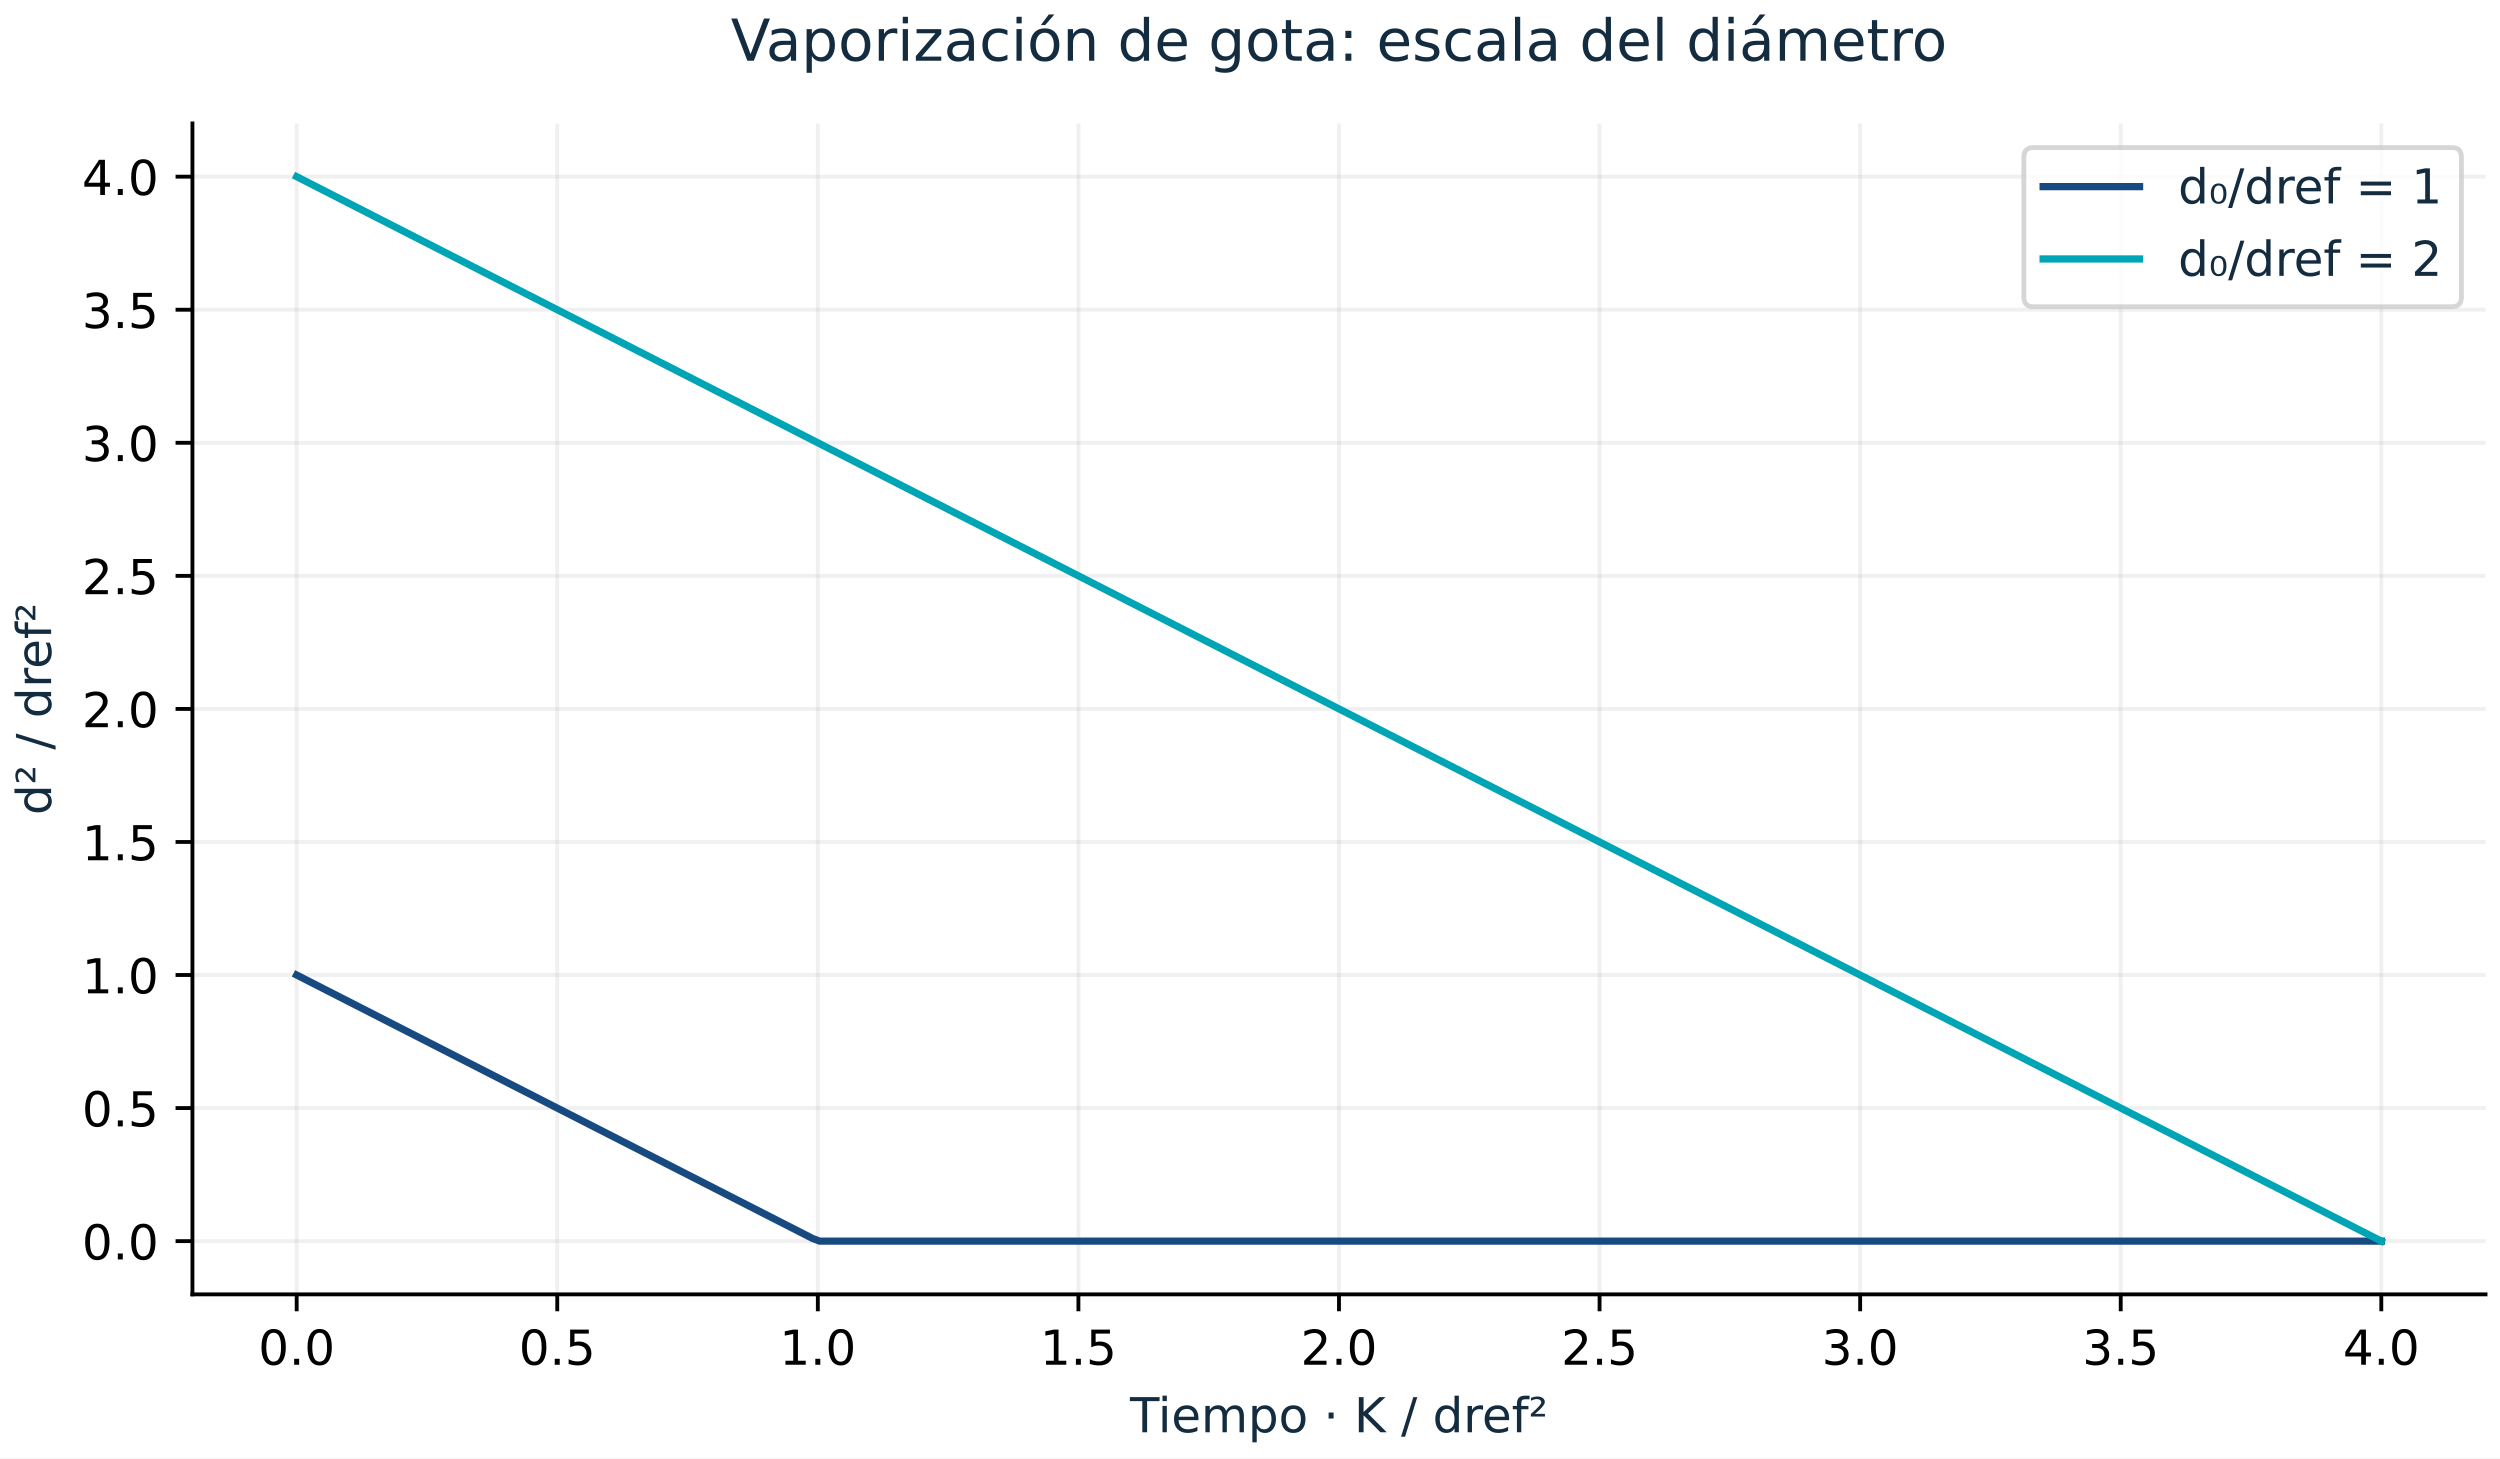
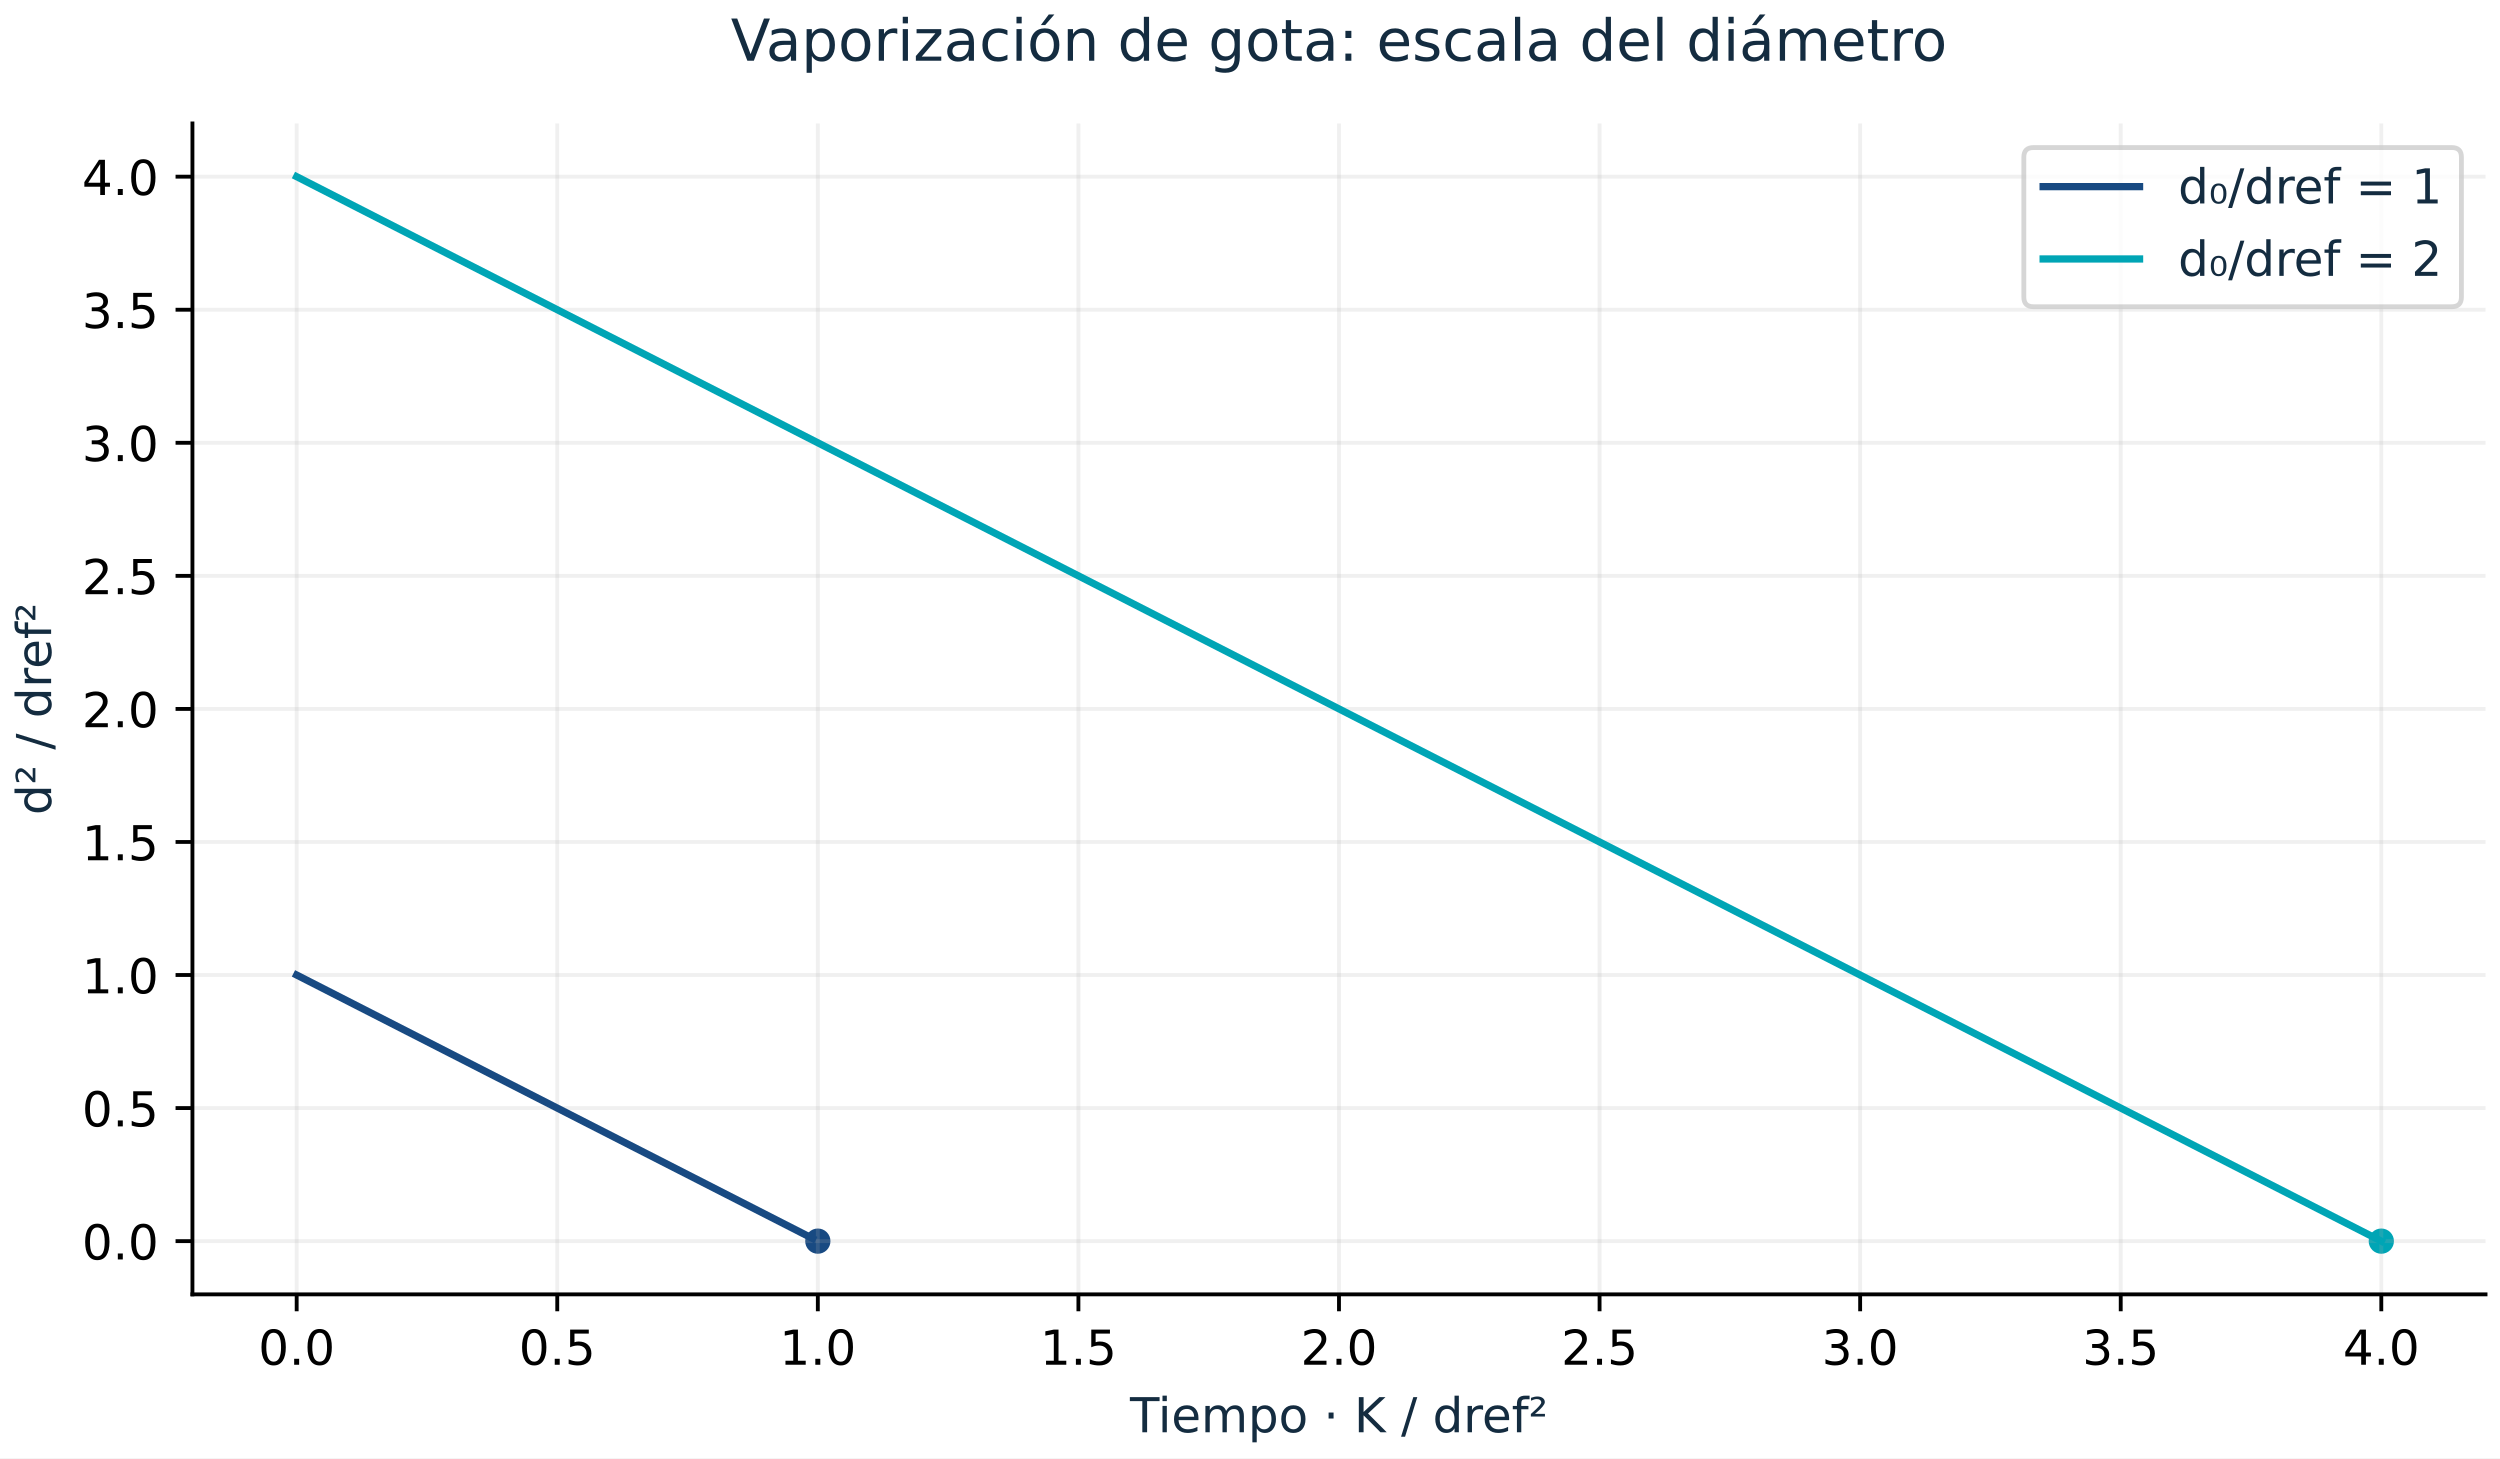
<svg xmlns="http://www.w3.org/2000/svg" xmlns:xlink="http://www.w3.org/1999/xlink" width="518.4pt" height="302.4pt" viewBox="0 0 518.4 302.4" version="1.1">
  <defs>
    <style type="text/css">*{stroke-linejoin: round; stroke-linecap: butt}</style>
  </defs>
  <g id="figure_1">
    <g id="patch_1">
      <path d="M 0 302.4  L 518.4 302.4  L 518.4 0  L 0 0  z " style="fill: #ffffff" />
    </g>
    <g id="axes_1">
      <g id="patch_2">
        <path d="M 39.904 268.399  L 515.4 268.399  L 515.4 25.598  L 39.904 25.598  z " style="fill: #ffffff" />
      </g>
+       <g id="PathCollection_1">
+         <defs>
+           <path id="mfc04817ab7" d="M 0 2.121  C 0.563 2.121 1.102 1.898 1.5 1.5  C 1.898 1.102 2.121 0.563 2.121 0  C 2.121 -0.563 1.898 -1.102 1.5 -1.5  C 1.102 -1.898 0.563 -2.121 0 -2.121  C -0.563 -2.121 -1.102 -1.898 -1.5 -1.5  C -1.898 -1.102 -2.121 -0.563 -2.121 0  C -2.121 0.563 -1.898 1.102 -1.5 1.5  C -1.102 1.898 -0.563 2.121 0 2.121  z " style="stroke: #184a82" />
+         </defs>
+         <g clip-path="url(#p8820dd0fec)">
+           <use xlink:href="#mfc04817ab7" x="169.585" y="257.363" style="fill: #184a82; stroke: #184a82" />
+         </g>
+       </g>
+       <g id="PathCollection_2">
+         <defs>
+           <path id="m68eea5566c" d="M 0 2.121  C 0.563 2.121 1.102 1.898 1.5 1.5  C 1.898 1.102 2.121 0.563 2.121 0  C 2.121 -0.563 1.898 -1.102 1.5 -1.5  C 1.102 -1.898 0.563 -2.121 0 -2.121  C -0.563 -2.121 -1.102 -1.898 -1.5 -1.5  C -1.898 -1.102 -2.121 -0.563 -2.121 0  C -2.121 0.563 -1.898 1.102 -1.5 1.5  C -1.102 1.898 -0.563 2.121 0 2.121  z " style="stroke: #00a5b5" />
+         </defs>
+         <g clip-path="url(#p8820dd0fec)">
+           <use xlink:href="#m68eea5566c" x="493.786" y="257.363" style="fill: #00a5b5; stroke: #00a5b5" />
+         </g>
+       </g>
      <g id="matplotlib.axis_1">
        <g id="xtick_1">
          <g id="line2d_1">
-             <path d="M 61.518 268.399  L 61.518 25.598  " clip-path="url(#p4aa117e652)" style="fill: none; stroke: #b0b0b0; stroke-opacity: 0.18; stroke-width: 0.8; stroke-linecap: square" />
+             <path d="M 61.518 268.399  L 61.518 25.598  " clip-path="url(#p8820dd0fec)" style="fill: none; stroke: #b0b0b0; stroke-opacity: 0.18; stroke-width: 0.8; stroke-linecap: square" />
          </g>
          <g id="line2d_2">
            <defs>
-               <path id="m06947de853" d="M 0 0  L 0 3.5  " style="stroke: #000000; stroke-width: 0.8" />
+               <path id="mcc4ef3392f" d="M 0 0  L 0 3.5  " style="stroke: #000000; stroke-width: 0.8" />
            </defs>
            <g>
-               <use xlink:href="#m06947de853" x="61.518" y="268.399" style="stroke: #000000; stroke-width: 0.8" />
+               <use xlink:href="#mcc4ef3392f" x="61.518" y="268.399" style="stroke: #000000; stroke-width: 0.8" />
            </g>
          </g>
          <g id="text_1">
            <g transform="translate(53.56602 282.9966) scale(0.1 -0.1)">
              <defs>
                <path id="DejaVuSans-13" d="M 2034 4250  Q 1547 4250 1301 3770  Q 1056 3291 1056 2328  Q 1056 1369 1301 889  Q 1547 409 2034 409  Q 2525 409 2770 889  Q 3016 1369 3016 2328  Q 3016 3291 2770 3770  Q 2525 4250 2034 4250  z M 2034 4750  Q 2819 4750 3233 4129  Q 3647 3509 3647 2328  Q 3647 1150 3233 529  Q 2819 -91 2034 -91  Q 1250 -91 836 529  Q 422 1150 422 2328  Q 422 3509 836 4129  Q 1250 4750 2034 4750  z " transform="scale(0.015625)" />
                <path id="DejaVuSans-11" d="M 684 794  L 1344 794  L 1344 0  L 684 0  L 684 794  z " transform="scale(0.015625)" />
              </defs>
              <use xlink:href="#DejaVuSans-13" />
              <use xlink:href="#DejaVuSans-11" transform="translate(63.625 0)" />
              <use xlink:href="#DejaVuSans-13" transform="translate(95.40625 0)" />
            </g>
          </g>
        </g>
        <g id="xtick_2">
          <g id="line2d_3">
-             <path d="M 115.551 268.399  L 115.551 25.598  " clip-path="url(#p4aa117e652)" style="fill: none; stroke: #b0b0b0; stroke-opacity: 0.18; stroke-width: 0.8; stroke-linecap: square" />
+             <path d="M 115.551 268.399  L 115.551 25.598  " clip-path="url(#p8820dd0fec)" style="fill: none; stroke: #b0b0b0; stroke-opacity: 0.18; stroke-width: 0.8; stroke-linecap: square" />
          </g>
          <g id="line2d_4">
            <g>
-               <use xlink:href="#m06947de853" x="115.551" y="268.399" style="stroke: #000000; stroke-width: 0.8" />
+               <use xlink:href="#mcc4ef3392f" x="115.551" y="268.399" style="stroke: #000000; stroke-width: 0.8" />
            </g>
          </g>
          <g id="text_2">
            <g transform="translate(107.5996 282.9966) scale(0.1 -0.1)">
              <defs>
                <path id="DejaVuSans-18" d="M 691 4666  L 3169 4666  L 3169 4134  L 1269 4134  L 1269 2991  Q 1406 3038 1543 3061  Q 1681 3084 1819 3084  Q 2600 3084 3056 2656  Q 3513 2228 3513 1497  Q 3513 744 3044 326  Q 2575 -91 1722 -91  Q 1428 -91 1123 -41  Q 819 9 494 109  L 494 744  Q 775 591 1075 516  Q 1375 441 1709 441  Q 2250 441 2565 725  Q 2881 1009 2881 1497  Q 2881 1984 2565 2268  Q 2250 2553 1709 2553  Q 1456 2553 1204 2497  Q 953 2441 691 2322  L 691 4666  z " transform="scale(0.015625)" />
              </defs>
              <use xlink:href="#DejaVuSans-13" />
              <use xlink:href="#DejaVuSans-11" transform="translate(63.625 0)" />
              <use xlink:href="#DejaVuSans-18" transform="translate(95.40625 0)" />
            </g>
          </g>
        </g>
        <g id="xtick_3">
          <g id="line2d_5">
-             <path d="M 169.585 268.399  L 169.585 25.598  " clip-path="url(#p4aa117e652)" style="fill: none; stroke: #b0b0b0; stroke-opacity: 0.18; stroke-width: 0.8; stroke-linecap: square" />
+             <path d="M 169.585 268.399  L 169.585 25.598  " clip-path="url(#p8820dd0fec)" style="fill: none; stroke: #b0b0b0; stroke-opacity: 0.18; stroke-width: 0.8; stroke-linecap: square" />
          </g>
          <g id="line2d_6">
            <g>
-               <use xlink:href="#m06947de853" x="169.585" y="268.399" style="stroke: #000000; stroke-width: 0.8" />
+               <use xlink:href="#mcc4ef3392f" x="169.585" y="268.399" style="stroke: #000000; stroke-width: 0.8" />
            </g>
          </g>
          <g id="text_3">
            <g transform="translate(161.6332 282.9966) scale(0.1 -0.1)">
              <defs>
                <path id="DejaVuSans-14" d="M 794 531  L 1825 531  L 1825 4091  L 703 3866  L 703 4441  L 1819 4666  L 2450 4666  L 2450 531  L 3481 531  L 3481 0  L 794 0  L 794 531  z " transform="scale(0.015625)" />
              </defs>
              <use xlink:href="#DejaVuSans-14" />
              <use xlink:href="#DejaVuSans-11" transform="translate(63.625 0)" />
              <use xlink:href="#DejaVuSans-13" transform="translate(95.40625 0)" />
            </g>
          </g>
        </g>
        <g id="xtick_4">
          <g id="line2d_7">
-             <path d="M 223.618 268.399  L 223.618 25.598  " clip-path="url(#p4aa117e652)" style="fill: none; stroke: #b0b0b0; stroke-opacity: 0.18; stroke-width: 0.8; stroke-linecap: square" />
+             <path d="M 223.618 268.399  L 223.618 25.598  " clip-path="url(#p8820dd0fec)" style="fill: none; stroke: #b0b0b0; stroke-opacity: 0.18; stroke-width: 0.8; stroke-linecap: square" />
          </g>
          <g id="line2d_8">
            <g>
-               <use xlink:href="#m06947de853" x="223.618" y="268.399" style="stroke: #000000; stroke-width: 0.8" />
+               <use xlink:href="#mcc4ef3392f" x="223.618" y="268.399" style="stroke: #000000; stroke-width: 0.8" />
            </g>
          </g>
          <g id="text_4">
            <g transform="translate(215.6668 282.9966) scale(0.1 -0.1)">
              <use xlink:href="#DejaVuSans-14" />
              <use xlink:href="#DejaVuSans-11" transform="translate(63.625 0)" />
              <use xlink:href="#DejaVuSans-18" transform="translate(95.40625 0)" />
            </g>
          </g>
        </g>
        <g id="xtick_5">
          <g id="line2d_9">
-             <path d="M 277.652 268.399  L 277.652 25.598  " clip-path="url(#p4aa117e652)" style="fill: none; stroke: #b0b0b0; stroke-opacity: 0.18; stroke-width: 0.8; stroke-linecap: square" />
+             <path d="M 277.652 268.399  L 277.652 25.598  " clip-path="url(#p8820dd0fec)" style="fill: none; stroke: #b0b0b0; stroke-opacity: 0.18; stroke-width: 0.8; stroke-linecap: square" />
          </g>
          <g id="line2d_10">
            <g>
-               <use xlink:href="#m06947de853" x="277.652" y="268.399" style="stroke: #000000; stroke-width: 0.8" />
+               <use xlink:href="#mcc4ef3392f" x="277.652" y="268.399" style="stroke: #000000; stroke-width: 0.8" />
            </g>
          </g>
          <g id="text_5">
            <g transform="translate(269.7004 282.9966) scale(0.1 -0.1)">
              <defs>
                <path id="DejaVuSans-15" d="M 1228 531  L 3431 531  L 3431 0  L 469 0  L 469 531  Q 828 903 1448 1529  Q 2069 2156 2228 2338  Q 2531 2678 2651 2914  Q 2772 3150 2772 3378  Q 2772 3750 2511 3984  Q 2250 4219 1831 4219  Q 1534 4219 1204 4116  Q 875 4013 500 3803  L 500 4441  Q 881 4594 1212 4672  Q 1544 4750 1819 4750  Q 2544 4750 2975 4387  Q 3406 4025 3406 3419  Q 3406 3131 3298 2873  Q 3191 2616 2906 2266  Q 2828 2175 2409 1742  Q 1991 1309 1228 531  z " transform="scale(0.015625)" />
              </defs>
              <use xlink:href="#DejaVuSans-15" />
              <use xlink:href="#DejaVuSans-11" transform="translate(63.625 0)" />
              <use xlink:href="#DejaVuSans-13" transform="translate(95.40625 0)" />
            </g>
          </g>
        </g>
        <g id="xtick_6">
          <g id="line2d_11">
-             <path d="M 331.686 268.399  L 331.686 25.598  " clip-path="url(#p4aa117e652)" style="fill: none; stroke: #b0b0b0; stroke-opacity: 0.18; stroke-width: 0.8; stroke-linecap: square" />
+             <path d="M 331.686 268.399  L 331.686 25.598  " clip-path="url(#p8820dd0fec)" style="fill: none; stroke: #b0b0b0; stroke-opacity: 0.18; stroke-width: 0.8; stroke-linecap: square" />
          </g>
          <g id="line2d_12">
            <g>
-               <use xlink:href="#m06947de853" x="331.686" y="268.399" style="stroke: #000000; stroke-width: 0.8" />
+               <use xlink:href="#mcc4ef3392f" x="331.686" y="268.399" style="stroke: #000000; stroke-width: 0.8" />
            </g>
          </g>
          <g id="text_6">
            <g transform="translate(323.734 282.9966) scale(0.1 -0.1)">
              <use xlink:href="#DejaVuSans-15" />
              <use xlink:href="#DejaVuSans-11" transform="translate(63.625 0)" />
              <use xlink:href="#DejaVuSans-18" transform="translate(95.40625 0)" />
            </g>
          </g>
        </g>
        <g id="xtick_7">
          <g id="line2d_13">
-             <path d="M 385.719 268.399  L 385.719 25.598  " clip-path="url(#p4aa117e652)" style="fill: none; stroke: #b0b0b0; stroke-opacity: 0.18; stroke-width: 0.8; stroke-linecap: square" />
+             <path d="M 385.719 268.399  L 385.719 25.598  " clip-path="url(#p8820dd0fec)" style="fill: none; stroke: #b0b0b0; stroke-opacity: 0.18; stroke-width: 0.8; stroke-linecap: square" />
          </g>
          <g id="line2d_14">
            <g>
-               <use xlink:href="#m06947de853" x="385.719" y="268.399" style="stroke: #000000; stroke-width: 0.8" />
+               <use xlink:href="#mcc4ef3392f" x="385.719" y="268.399" style="stroke: #000000; stroke-width: 0.8" />
            </g>
          </g>
          <g id="text_7">
            <g transform="translate(377.7676 282.9966) scale(0.1 -0.1)">
              <defs>
                <path id="DejaVuSans-16" d="M 2597 2516  Q 3050 2419 3304 2112  Q 3559 1806 3559 1356  Q 3559 666 3084 287  Q 2609 -91 1734 -91  Q 1441 -91 1130 -33  Q 819 25 488 141  L 488 750  Q 750 597 1062 519  Q 1375 441 1716 441  Q 2309 441 2620 675  Q 2931 909 2931 1356  Q 2931 1769 2642 2001  Q 2353 2234 1838 2234  L 1294 2234  L 1294 2753  L 1863 2753  Q 2328 2753 2575 2939  Q 2822 3125 2822 3475  Q 2822 3834 2567 4026  Q 2313 4219 1838 4219  Q 1578 4219 1281 4162  Q 984 4106 628 3988  L 628 4550  Q 988 4650 1302 4700  Q 1616 4750 1894 4750  Q 2613 4750 3031 4423  Q 3450 4097 3450 3541  Q 3450 3153 3228 2886  Q 3006 2619 2597 2516  z " transform="scale(0.015625)" />
              </defs>
              <use xlink:href="#DejaVuSans-16" />
              <use xlink:href="#DejaVuSans-11" transform="translate(63.625 0)" />
              <use xlink:href="#DejaVuSans-13" transform="translate(95.40625 0)" />
            </g>
          </g>
        </g>
        <g id="xtick_8">
          <g id="line2d_15">
-             <path d="M 439.753 268.399  L 439.753 25.598  " clip-path="url(#p4aa117e652)" style="fill: none; stroke: #b0b0b0; stroke-opacity: 0.18; stroke-width: 0.8; stroke-linecap: square" />
+             <path d="M 439.753 268.399  L 439.753 25.598  " clip-path="url(#p8820dd0fec)" style="fill: none; stroke: #b0b0b0; stroke-opacity: 0.18; stroke-width: 0.8; stroke-linecap: square" />
          </g>
          <g id="line2d_16">
            <g>
-               <use xlink:href="#m06947de853" x="439.753" y="268.399" style="stroke: #000000; stroke-width: 0.8" />
+               <use xlink:href="#mcc4ef3392f" x="439.753" y="268.399" style="stroke: #000000; stroke-width: 0.8" />
            </g>
          </g>
          <g id="text_8">
            <g transform="translate(431.8012 282.9966) scale(0.1 -0.1)">
              <use xlink:href="#DejaVuSans-16" />
              <use xlink:href="#DejaVuSans-11" transform="translate(63.625 0)" />
              <use xlink:href="#DejaVuSans-18" transform="translate(95.40625 0)" />
            </g>
          </g>
        </g>
        <g id="xtick_9">
          <g id="line2d_17">
-             <path d="M 493.786 268.399  L 493.786 25.598  " clip-path="url(#p4aa117e652)" style="fill: none; stroke: #b0b0b0; stroke-opacity: 0.18; stroke-width: 0.8; stroke-linecap: square" />
+             <path d="M 493.786 268.399  L 493.786 25.598  " clip-path="url(#p8820dd0fec)" style="fill: none; stroke: #b0b0b0; stroke-opacity: 0.18; stroke-width: 0.8; stroke-linecap: square" />
          </g>
          <g id="line2d_18">
            <g>
-               <use xlink:href="#m06947de853" x="493.786" y="268.399" style="stroke: #000000; stroke-width: 0.8" />
+               <use xlink:href="#mcc4ef3392f" x="493.786" y="268.399" style="stroke: #000000; stroke-width: 0.8" />
            </g>
          </g>
          <g id="text_9">
            <g transform="translate(485.8348 282.9966) scale(0.1 -0.1)">
              <defs>
                <path id="DejaVuSans-17" d="M 2419 4116  L 825 1625  L 2419 1625  L 2419 4116  z M 2253 4666  L 3047 4666  L 3047 1625  L 3713 1625  L 3713 1100  L 3047 1100  L 3047 0  L 2419 0  L 2419 1100  L 313 1100  L 313 1709  L 2253 4666  z " transform="scale(0.015625)" />
              </defs>
              <use xlink:href="#DejaVuSans-17" />
              <use xlink:href="#DejaVuSans-11" transform="translate(63.625 0)" />
              <use xlink:href="#DejaVuSans-13" transform="translate(95.40625 0)" />
            </g>
          </g>
        </g>
        <g id="text_10">
          <g style="fill: #142c40" transform="translate(234.3129 296.9974) scale(0.1 -0.1)">
            <defs>
              <path id="DejaVuSans-37" d="M -19 4666  L 3928 4666  L 3928 4134  L 2272 4134  L 2272 0  L 1638 0  L 1638 4134  L -19 4134  L -19 4666  z " transform="scale(0.015625)" />
              <path id="DejaVuSans-4c" d="M 603 3500  L 1178 3500  L 1178 0  L 603 0  L 603 3500  z M 603 4863  L 1178 4863  L 1178 4134  L 603 4134  L 603 4863  z " transform="scale(0.015625)" />
              <path id="DejaVuSans-48" d="M 3597 1894  L 3597 1613  L 953 1613  Q 991 1019 1311 708  Q 1631 397 2203 397  Q 2534 397 2845 478  Q 3156 559 3463 722  L 3463 178  Q 3153 47 2828 -22  Q 2503 -91 2169 -91  Q 1331 -91 842 396  Q 353 884 353 1716  Q 353 2575 817 3079  Q 1281 3584 2069 3584  Q 2775 3584 3186 3129  Q 3597 2675 3597 1894  z M 3022 2063  Q 3016 2534 2758 2815  Q 2500 3097 2075 3097  Q 1594 3097 1305 2825  Q 1016 2553 972 2059  L 3022 2063  z " transform="scale(0.015625)" />
              <path id="DejaVuSans-50" d="M 3328 2828  Q 3544 3216 3844 3400  Q 4144 3584 4550 3584  Q 5097 3584 5394 3201  Q 5691 2819 5691 2113  L 5691 0  L 5113 0  L 5113 2094  Q 5113 2597 4934 2840  Q 4756 3084 4391 3084  Q 3944 3084 3684 2787  Q 3425 2491 3425 1978  L 3425 0  L 2847 0  L 2847 2094  Q 2847 2600 2669 2842  Q 2491 3084 2119 3084  Q 1678 3084 1418 2786  Q 1159 2488 1159 1978  L 1159 0  L 581 0  L 581 3500  L 1159 3500  L 1159 2956  Q 1356 3278 1631 3431  Q 1906 3584 2284 3584  Q 2666 3584 2933 3390  Q 3200 3197 3328 2828  z " transform="scale(0.015625)" />
              <path id="DejaVuSans-53" d="M 1159 525  L 1159 -1331  L 581 -1331  L 581 3500  L 1159 3500  L 1159 2969  Q 1341 3281 1617 3432  Q 1894 3584 2278 3584  Q 2916 3584 3314 3078  Q 3713 2572 3713 1747  Q 3713 922 3314 415  Q 2916 -91 2278 -91  Q 1894 -91 1617 61  Q 1341 213 1159 525  z M 3116 1747  Q 3116 2381 2855 2742  Q 2594 3103 2138 3103  Q 1681 3103 1420 2742  Q 1159 2381 1159 1747  Q 1159 1113 1420 752  Q 1681 391 2138 391  Q 2594 391 2855 752  Q 3116 1113 3116 1747  z " transform="scale(0.015625)" />
              <path id="DejaVuSans-52" d="M 1959 3097  Q 1497 3097 1228 2736  Q 959 2375 959 1747  Q 959 1119 1226 758  Q 1494 397 1959 397  Q 2419 397 2687 759  Q 2956 1122 2956 1747  Q 2956 2369 2687 2733  Q 2419 3097 1959 3097  z M 1959 3584  Q 2709 3584 3137 3096  Q 3566 2609 3566 1747  Q 3566 888 3137 398  Q 2709 -91 1959 -91  Q 1206 -91 779 398  Q 353 888 353 1747  Q 353 2609 779 3096  Q 1206 3584 1959 3584  z " transform="scale(0.015625)" />
              <path id="DejaVuSans-3" transform="scale(0.015625)" />
              <path id="DejaVuSans-79" d="M 684 2619  L 1344 2619  L 1344 1825  L 684 1825  L 684 2619  z " transform="scale(0.015625)" />
              <path id="DejaVuSans-2e" d="M 628 4666  L 1259 4666  L 1259 2694  L 3353 4666  L 4166 4666  L 1850 2491  L 4331 0  L 3500 0  L 1259 2247  L 1259 0  L 628 0  L 628 4666  z " transform="scale(0.015625)" />
              <path id="DejaVuSans-12" d="M 1625 4666  L 2156 4666  L 531 -594  L 0 -594  L 1625 4666  z " transform="scale(0.015625)" />
              <path id="DejaVuSans-47" d="M 2906 2969  L 2906 4863  L 3481 4863  L 3481 0  L 2906 0  L 2906 525  Q 2725 213 2448 61  Q 2172 -91 1784 -91  Q 1150 -91 751 415  Q 353 922 353 1747  Q 353 2572 751 3078  Q 1150 3584 1784 3584  Q 2172 3584 2448 3432  Q 2725 3281 2906 2969  z M 947 1747  Q 947 1113 1208 752  Q 1469 391 1925 391  Q 2381 391 2643 752  Q 2906 1113 2906 1747  Q 2906 2381 2643 2742  Q 2381 3103 1925 3103  Q 1469 3103 1208 2742  Q 947 2381 947 1747  z " transform="scale(0.015625)" />
              <path id="DejaVuSans-55" d="M 2631 2963  Q 2534 3019 2420 3045  Q 2306 3072 2169 3072  Q 1681 3072 1420 2755  Q 1159 2438 1159 1844  L 1159 0  L 581 0  L 581 3500  L 1159 3500  L 1159 2956  Q 1341 3275 1631 3429  Q 1922 3584 2338 3584  Q 2397 3584 2469 3576  Q 2541 3569 2628 3553  L 2631 2963  z " transform="scale(0.015625)" />
              <path id="DejaVuSans-49" d="M 2375 4863  L 2375 4384  L 1825 4384  Q 1516 4384 1395 4259  Q 1275 4134 1275 3809  L 1275 3500  L 2222 3500  L 2222 3053  L 1275 3053  L 1275 0  L 697 0  L 697 3053  L 147 3053  L 147 3500  L 697 3500  L 697 3744  Q 697 4328 969 4595  Q 1241 4863 1831 4863  L 2375 4863  z " transform="scale(0.015625)" />
              <path id="DejaVuSans-74" d="M 838 2444  L 2163 2444  L 2163 2088  L 294 2088  L 294 2431  Q 400 2528 597 2703  Q 1672 3656 1672 3950  Q 1672 4156 1509 4282  Q 1347 4409 1081 4409  Q 919 4409 728 4354  Q 538 4300 313 4191  L 313 4575  Q 553 4663 761 4706  Q 969 4750 1147 4750  Q 1600 4750 1872 4544  Q 2144 4338 2144 4000  Q 2144 3566 1109 2678  Q 934 2528 838 2444  z " transform="scale(0.015625)" />
            </defs>
            <use xlink:href="#DejaVuSans-37" />
            <use xlink:href="#DejaVuSans-4c" transform="translate(58 0)" />
            <use xlink:href="#DejaVuSans-48" transform="translate(85.78125 0)" />
            <use xlink:href="#DejaVuSans-50" transform="translate(147.3125 0)" />
            <use xlink:href="#DejaVuSans-53" transform="translate(244.7188 0)" />
            <use xlink:href="#DejaVuSans-52" transform="translate(308.2031 0)" />
            <use xlink:href="#DejaVuSans-3" transform="translate(369.3906 0)" />
            <use xlink:href="#DejaVuSans-79" transform="translate(401.1719 0)" />
            <use xlink:href="#DejaVuSans-3" transform="translate(432.9531 0)" />
            <use xlink:href="#DejaVuSans-2e" transform="translate(464.7344 0)" />
            <use xlink:href="#DejaVuSans-3" transform="translate(530.3125 0)" />
            <use xlink:href="#DejaVuSans-12" transform="translate(562.0938 0)" />
            <use xlink:href="#DejaVuSans-3" transform="translate(595.7812 0)" />
            <use xlink:href="#DejaVuSans-47" transform="translate(627.5625 0)" />
            <use xlink:href="#DejaVuSans-55" transform="translate(691.0469 0)" />
            <use xlink:href="#DejaVuSans-48" transform="translate(729.9531 0)" />
            <use xlink:href="#DejaVuSans-49" transform="translate(791.4844 0)" />
            <use xlink:href="#DejaVuSans-74" transform="translate(826.6875 0)" />
          </g>
        </g>
      </g>
      <g id="matplotlib.axis_2">
        <g id="ytick_1">
          <g id="line2d_19">
-             <path d="M 39.904 257.363  L 515.4 257.363  " clip-path="url(#p4aa117e652)" style="fill: none; stroke: #b0b0b0; stroke-opacity: 0.18; stroke-width: 0.8; stroke-linecap: square" />
+             <path d="M 39.904 257.363  L 515.4 257.363  " clip-path="url(#p8820dd0fec)" style="fill: none; stroke: #b0b0b0; stroke-opacity: 0.18; stroke-width: 0.8; stroke-linecap: square" />
          </g>
          <g id="line2d_20">
            <defs>
-               <path id="mf2e825a960" d="M 0 0  L -3.5 0  " style="stroke: #000000; stroke-width: 0.8" />
+               <path id="mcd242ab3c3" d="M 0 0  L -3.5 0  " style="stroke: #000000; stroke-width: 0.8" />
            </defs>
            <g>
-               <use xlink:href="#mf2e825a960" x="39.904" y="257.363" style="stroke: #000000; stroke-width: 0.8" />
+               <use xlink:href="#mcd242ab3c3" x="39.904" y="257.363" style="stroke: #000000; stroke-width: 0.8" />
            </g>
          </g>
          <g id="text_11">
            <g transform="translate(17.00102 261.1614) scale(0.1 -0.1)">
              <use xlink:href="#DejaVuSans-13" />
              <use xlink:href="#DejaVuSans-11" transform="translate(63.625 0)" />
              <use xlink:href="#DejaVuSans-13" transform="translate(95.40625 0)" />
            </g>
          </g>
        </g>
        <g id="ytick_2">
          <g id="line2d_21">
-             <path d="M 39.904 229.772  L 515.4 229.772  " clip-path="url(#p4aa117e652)" style="fill: none; stroke: #b0b0b0; stroke-opacity: 0.18; stroke-width: 0.8; stroke-linecap: square" />
+             <path d="M 39.904 229.772  L 515.4 229.772  " clip-path="url(#p8820dd0fec)" style="fill: none; stroke: #b0b0b0; stroke-opacity: 0.18; stroke-width: 0.8; stroke-linecap: square" />
          </g>
          <g id="line2d_22">
            <g>
-               <use xlink:href="#mf2e825a960" x="39.904" y="229.772" style="stroke: #000000; stroke-width: 0.8" />
+               <use xlink:href="#mcd242ab3c3" x="39.904" y="229.772" style="stroke: #000000; stroke-width: 0.8" />
            </g>
          </g>
          <g id="text_12">
            <g transform="translate(17.00102 233.5704) scale(0.1 -0.1)">
              <use xlink:href="#DejaVuSans-13" />
              <use xlink:href="#DejaVuSans-11" transform="translate(63.625 0)" />
              <use xlink:href="#DejaVuSans-18" transform="translate(95.40625 0)" />
            </g>
          </g>
        </g>
        <g id="ytick_3">
          <g id="line2d_23">
-             <path d="M 39.904 202.181  L 515.4 202.181  " clip-path="url(#p4aa117e652)" style="fill: none; stroke: #b0b0b0; stroke-opacity: 0.18; stroke-width: 0.8; stroke-linecap: square" />
+             <path d="M 39.904 202.181  L 515.4 202.181  " clip-path="url(#p8820dd0fec)" style="fill: none; stroke: #b0b0b0; stroke-opacity: 0.18; stroke-width: 0.8; stroke-linecap: square" />
          </g>
          <g id="line2d_24">
            <g>
-               <use xlink:href="#mf2e825a960" x="39.904" y="202.181" style="stroke: #000000; stroke-width: 0.8" />
+               <use xlink:href="#mcd242ab3c3" x="39.904" y="202.181" style="stroke: #000000; stroke-width: 0.8" />
            </g>
          </g>
          <g id="text_13">
            <g transform="translate(17.00102 205.9795) scale(0.1 -0.1)">
              <use xlink:href="#DejaVuSans-14" />
              <use xlink:href="#DejaVuSans-11" transform="translate(63.625 0)" />
              <use xlink:href="#DejaVuSans-13" transform="translate(95.40625 0)" />
            </g>
          </g>
        </g>
        <g id="ytick_4">
          <g id="line2d_25">
-             <path d="M 39.904 174.59  L 515.4 174.59  " clip-path="url(#p4aa117e652)" style="fill: none; stroke: #b0b0b0; stroke-opacity: 0.18; stroke-width: 0.8; stroke-linecap: square" />
+             <path d="M 39.904 174.59  L 515.4 174.59  " clip-path="url(#p8820dd0fec)" style="fill: none; stroke: #b0b0b0; stroke-opacity: 0.18; stroke-width: 0.8; stroke-linecap: square" />
          </g>
          <g id="line2d_26">
            <g>
-               <use xlink:href="#mf2e825a960" x="39.904" y="174.59" style="stroke: #000000; stroke-width: 0.8" />
+               <use xlink:href="#mcd242ab3c3" x="39.904" y="174.59" style="stroke: #000000; stroke-width: 0.8" />
            </g>
          </g>
          <g id="text_14">
            <g transform="translate(17.00102 178.3885) scale(0.1 -0.1)">
              <use xlink:href="#DejaVuSans-14" />
              <use xlink:href="#DejaVuSans-11" transform="translate(63.625 0)" />
              <use xlink:href="#DejaVuSans-18" transform="translate(95.40625 0)" />
            </g>
          </g>
        </g>
        <g id="ytick_5">
          <g id="line2d_27">
-             <path d="M 39.904 146.999  L 515.4 146.999  " clip-path="url(#p4aa117e652)" style="fill: none; stroke: #b0b0b0; stroke-opacity: 0.18; stroke-width: 0.8; stroke-linecap: square" />
+             <path d="M 39.904 146.999  L 515.4 146.999  " clip-path="url(#p8820dd0fec)" style="fill: none; stroke: #b0b0b0; stroke-opacity: 0.18; stroke-width: 0.8; stroke-linecap: square" />
          </g>
          <g id="line2d_28">
            <g>
-               <use xlink:href="#mf2e825a960" x="39.904" y="146.999" style="stroke: #000000; stroke-width: 0.8" />
+               <use xlink:href="#mcd242ab3c3" x="39.904" y="146.999" style="stroke: #000000; stroke-width: 0.8" />
            </g>
          </g>
          <g id="text_15">
            <g transform="translate(17.00102 150.7975) scale(0.1 -0.1)">
              <use xlink:href="#DejaVuSans-15" />
              <use xlink:href="#DejaVuSans-11" transform="translate(63.625 0)" />
              <use xlink:href="#DejaVuSans-13" transform="translate(95.40625 0)" />
            </g>
          </g>
        </g>
        <g id="ytick_6">
          <g id="line2d_29">
-             <path d="M 39.904 119.408  L 515.4 119.408  " clip-path="url(#p4aa117e652)" style="fill: none; stroke: #b0b0b0; stroke-opacity: 0.18; stroke-width: 0.8; stroke-linecap: square" />
+             <path d="M 39.904 119.408  L 515.4 119.408  " clip-path="url(#p8820dd0fec)" style="fill: none; stroke: #b0b0b0; stroke-opacity: 0.18; stroke-width: 0.8; stroke-linecap: square" />
          </g>
          <g id="line2d_30">
            <g>
-               <use xlink:href="#mf2e825a960" x="39.904" y="119.408" style="stroke: #000000; stroke-width: 0.8" />
+               <use xlink:href="#mcd242ab3c3" x="39.904" y="119.408" style="stroke: #000000; stroke-width: 0.8" />
            </g>
          </g>
          <g id="text_16">
            <g transform="translate(17.00102 123.2065) scale(0.1 -0.1)">
              <use xlink:href="#DejaVuSans-15" />
              <use xlink:href="#DejaVuSans-11" transform="translate(63.625 0)" />
              <use xlink:href="#DejaVuSans-18" transform="translate(95.40625 0)" />
            </g>
          </g>
        </g>
        <g id="ytick_7">
          <g id="line2d_31">
-             <path d="M 39.904 91.817  L 515.4 91.817  " clip-path="url(#p4aa117e652)" style="fill: none; stroke: #b0b0b0; stroke-opacity: 0.18; stroke-width: 0.8; stroke-linecap: square" />
+             <path d="M 39.904 91.817  L 515.4 91.817  " clip-path="url(#p8820dd0fec)" style="fill: none; stroke: #b0b0b0; stroke-opacity: 0.18; stroke-width: 0.8; stroke-linecap: square" />
          </g>
          <g id="line2d_32">
            <g>
-               <use xlink:href="#mf2e825a960" x="39.904" y="91.817" style="stroke: #000000; stroke-width: 0.8" />
+               <use xlink:href="#mcd242ab3c3" x="39.904" y="91.817" style="stroke: #000000; stroke-width: 0.8" />
            </g>
          </g>
          <g id="text_17">
            <g transform="translate(17.00102 95.61554) scale(0.1 -0.1)">
              <use xlink:href="#DejaVuSans-16" />
              <use xlink:href="#DejaVuSans-11" transform="translate(63.625 0)" />
              <use xlink:href="#DejaVuSans-13" transform="translate(95.40625 0)" />
            </g>
          </g>
        </g>
        <g id="ytick_8">
          <g id="line2d_33">
-             <path d="M 39.904 64.226  L 515.4 64.226  " clip-path="url(#p4aa117e652)" style="fill: none; stroke: #b0b0b0; stroke-opacity: 0.18; stroke-width: 0.8; stroke-linecap: square" />
+             <path d="M 39.904 64.226  L 515.4 64.226  " clip-path="url(#p8820dd0fec)" style="fill: none; stroke: #b0b0b0; stroke-opacity: 0.18; stroke-width: 0.8; stroke-linecap: square" />
          </g>
          <g id="line2d_34">
            <g>
-               <use xlink:href="#mf2e825a960" x="39.904" y="64.226" style="stroke: #000000; stroke-width: 0.8" />
+               <use xlink:href="#mcd242ab3c3" x="39.904" y="64.226" style="stroke: #000000; stroke-width: 0.8" />
            </g>
          </g>
          <g id="text_18">
            <g transform="translate(17.00102 68.02456) scale(0.1 -0.1)">
              <use xlink:href="#DejaVuSans-16" />
              <use xlink:href="#DejaVuSans-11" transform="translate(63.625 0)" />
              <use xlink:href="#DejaVuSans-18" transform="translate(95.40625 0)" />
            </g>
          </g>
        </g>
        <g id="ytick_9">
          <g id="line2d_35">
-             <path d="M 39.904 36.635  L 515.4 36.635  " clip-path="url(#p4aa117e652)" style="fill: none; stroke: #b0b0b0; stroke-opacity: 0.18; stroke-width: 0.8; stroke-linecap: square" />
+             <path d="M 39.904 36.635  L 515.4 36.635  " clip-path="url(#p8820dd0fec)" style="fill: none; stroke: #b0b0b0; stroke-opacity: 0.18; stroke-width: 0.8; stroke-linecap: square" />
          </g>
          <g id="line2d_36">
            <g>
-               <use xlink:href="#mf2e825a960" x="39.904" y="36.635" style="stroke: #000000; stroke-width: 0.8" />
+               <use xlink:href="#mcd242ab3c3" x="39.904" y="36.635" style="stroke: #000000; stroke-width: 0.8" />
            </g>
          </g>
          <g id="text_19">
            <g transform="translate(17.00102 40.43359) scale(0.1 -0.1)">
              <use xlink:href="#DejaVuSans-17" />
              <use xlink:href="#DejaVuSans-11" transform="translate(63.625 0)" />
              <use xlink:href="#DejaVuSans-13" transform="translate(95.40625 0)" />
            </g>
          </g>
        </g>
        <g id="text_20">
          <g style="fill: #142c40" transform="translate(10.59868 169.001) rotate(-90) scale(0.1 -0.1)">
            <use xlink:href="#DejaVuSans-47" />
            <use xlink:href="#DejaVuSans-74" transform="translate(63.48438 0)" />
            <use xlink:href="#DejaVuSans-3" transform="translate(103.5781 0)" />
            <use xlink:href="#DejaVuSans-12" transform="translate(135.3594 0)" />
            <use xlink:href="#DejaVuSans-3" transform="translate(169.0469 0)" />
            <use xlink:href="#DejaVuSans-47" transform="translate(200.8281 0)" />
            <use xlink:href="#DejaVuSans-55" transform="translate(264.3125 0)" />
            <use xlink:href="#DejaVuSans-48" transform="translate(303.2188 0)" />
            <use xlink:href="#DejaVuSans-49" transform="translate(364.75 0)" />
            <use xlink:href="#DejaVuSans-74" transform="translate(399.9531 0)" />
          </g>
        </g>
      </g>
      <g id="line2d_37">
-         <path d="M 61.518 202.181  L 168.5 256.809  L 169.946 257.363  L 493.786 257.363  L 493.786 257.363  " clip-path="url(#p4aa117e652)" style="fill: none; stroke: #184a82; stroke-width: 1.5; stroke-linecap: square" />
+         <path d="M 61.518 202.181  L 168.5 256.809  L 168.5 256.809  " clip-path="url(#p8820dd0fec)" style="fill: none; stroke: #184a82; stroke-width: 1.5; stroke-linecap: square" />
      </g>
      <g id="line2d_38">
-         <path d="M 61.518 36.635  L 493.786 257.363  L 493.786 257.363  " clip-path="url(#p4aa117e652)" style="fill: none; stroke: #00a5b5; stroke-width: 1.5; stroke-linecap: square" />
+         <path d="M 61.518 36.635  L 493.786 257.363  L 493.786 257.363  " clip-path="url(#p8820dd0fec)" style="fill: none; stroke: #00a5b5; stroke-width: 1.5; stroke-linecap: square" />
      </g>
      <g id="patch_3">
        <path d="M 39.904 268.399  L 39.904 25.598  " style="fill: none; stroke: #000000; stroke-width: 0.8; stroke-linejoin: miter; stroke-linecap: square" />
      </g>
      <g id="patch_4">
        <path d="M 39.904 268.399  L 515.4 268.399  " style="fill: none; stroke: #000000; stroke-width: 0.8; stroke-linejoin: miter; stroke-linecap: square" />
      </g>
      <g id="text_21">
        <g style="fill: #142c40" transform="translate(151.5395 12.59836) scale(0.12 -0.12)">
          <defs>
            <path id="DejaVuSans-39" d="M 1831 0  L 50 4666  L 709 4666  L 2188 738  L 3669 4666  L 4325 4666  L 2547 0  L 1831 0  z " transform="scale(0.015625)" />
            <path id="DejaVuSans-44" d="M 2194 1759  Q 1497 1759 1228 1600  Q 959 1441 959 1056  Q 959 750 1161 570  Q 1363 391 1709 391  Q 2188 391 2477 730  Q 2766 1069 2766 1631  L 2766 1759  L 2194 1759  z M 3341 1997  L 3341 0  L 2766 0  L 2766 531  Q 2569 213 2275 61  Q 1981 -91 1556 -91  Q 1019 -91 701 211  Q 384 513 384 1019  Q 384 1609 779 1909  Q 1175 2209 1959 2209  L 2766 2209  L 2766 2266  Q 2766 2663 2505 2880  Q 2244 3097 1772 3097  Q 1472 3097 1187 3025  Q 903 2953 641 2809  L 641 3341  Q 956 3463 1253 3523  Q 1550 3584 1831 3584  Q 2591 3584 2966 3190  Q 3341 2797 3341 1997  z " transform="scale(0.015625)" />
            <path id="DejaVuSans-5d" d="M 353 3500  L 3084 3500  L 3084 2975  L 922 459  L 3084 459  L 3084 0  L 275 0  L 275 525  L 2438 3041  L 353 3041  L 353 3500  z " transform="scale(0.015625)" />
            <path id="DejaVuSans-46" d="M 3122 3366  L 3122 2828  Q 2878 2963 2633 3030  Q 2388 3097 2138 3097  Q 1578 3097 1268 2742  Q 959 2388 959 1747  Q 959 1106 1268 751  Q 1578 397 2138 397  Q 2388 397 2633 464  Q 2878 531 3122 666  L 3122 134  Q 2881 22 2623 -34  Q 2366 -91 2075 -91  Q 1284 -91 818 406  Q 353 903 353 1747  Q 353 2603 823 3093  Q 1294 3584 2113 3584  Q 2378 3584 2631 3529  Q 2884 3475 3122 3366  z " transform="scale(0.015625)" />
            <path id="DejaVuSans-b5" d="M 1959 3097  Q 1497 3097 1228 2736  Q 959 2375 959 1747  Q 959 1119 1226 758  Q 1494 397 1959 397  Q 2419 397 2687 759  Q 2956 1122 2956 1747  Q 2956 2369 2687 2733  Q 2419 3097 1959 3097  z M 1959 3584  Q 2709 3584 3137 3096  Q 3566 2609 3566 1747  Q 3566 888 3137 398  Q 2709 -91 1959 -91  Q 1206 -91 779 398  Q 353 888 353 1747  Q 353 2609 779 3096  Q 1206 3584 1959 3584  z M 2393 5119  L 3015 5119  L 1997 3944  L 1518 3944  L 2393 5119  z " transform="scale(0.015625)" />
            <path id="DejaVuSans-51" d="M 3513 2113  L 3513 0  L 2938 0  L 2938 2094  Q 2938 2591 2744 2837  Q 2550 3084 2163 3084  Q 1697 3084 1428 2787  Q 1159 2491 1159 1978  L 1159 0  L 581 0  L 581 3500  L 1159 3500  L 1159 2956  Q 1366 3272 1645 3428  Q 1925 3584 2291 3584  Q 2894 3584 3203 3211  Q 3513 2838 3513 2113  z " transform="scale(0.015625)" />
            <path id="DejaVuSans-4a" d="M 2906 1791  Q 2906 2416 2648 2759  Q 2391 3103 1925 3103  Q 1463 3103 1205 2759  Q 947 2416 947 1791  Q 947 1169 1205 825  Q 1463 481 1925 481  Q 2391 481 2648 825  Q 2906 1169 2906 1791  z M 3481 434  Q 3481 -459 3084 -895  Q 2688 -1331 1869 -1331  Q 1566 -1331 1297 -1286  Q 1028 -1241 775 -1147  L 775 -588  Q 1028 -725 1275 -790  Q 1522 -856 1778 -856  Q 2344 -856 2625 -561  Q 2906 -266 2906 331  L 2906 616  Q 2728 306 2450 153  Q 2172 0 1784 0  Q 1141 0 747 490  Q 353 981 353 1791  Q 353 2603 747 3093  Q 1141 3584 1784 3584  Q 2172 3584 2450 3431  Q 2728 3278 2906 2969  L 2906 3500  L 3481 3500  L 3481 434  z " transform="scale(0.015625)" />
            <path id="DejaVuSans-57" d="M 1172 4494  L 1172 3500  L 2356 3500  L 2356 3053  L 1172 3053  L 1172 1153  Q 1172 725 1289 603  Q 1406 481 1766 481  L 2356 481  L 2356 0  L 1766 0  Q 1100 0 847 248  Q 594 497 594 1153  L 594 3053  L 172 3053  L 172 3500  L 594 3500  L 594 4494  L 1172 4494  z " transform="scale(0.015625)" />
            <path id="DejaVuSans-1d" d="M 750 794  L 1409 794  L 1409 0  L 750 0  L 750 794  z M 750 3309  L 1409 3309  L 1409 2516  L 750 2516  L 750 3309  z " transform="scale(0.015625)" />
            <path id="DejaVuSans-56" d="M 2834 3397  L 2834 2853  Q 2591 2978 2328 3040  Q 2066 3103 1784 3103  Q 1356 3103 1142 2972  Q 928 2841 928 2578  Q 928 2378 1081 2264  Q 1234 2150 1697 2047  L 1894 2003  Q 2506 1872 2764 1633  Q 3022 1394 3022 966  Q 3022 478 2636 193  Q 2250 -91 1575 -91  Q 1294 -91 989 -36  Q 684 19 347 128  L 347 722  Q 666 556 975 473  Q 1284 391 1588 391  Q 1994 391 2212 530  Q 2431 669 2431 922  Q 2431 1156 2273 1281  Q 2116 1406 1581 1522  L 1381 1569  Q 847 1681 609 1914  Q 372 2147 372 2553  Q 372 3047 722 3315  Q 1072 3584 1716 3584  Q 2034 3584 2315 3537  Q 2597 3491 2834 3397  z " transform="scale(0.015625)" />
            <path id="DejaVuSans-4f" d="M 603 4863  L 1178 4863  L 1178 0  L 603 0  L 603 4863  z " transform="scale(0.015625)" />
            <path id="DejaVuSans-a3" d="M 2194 1759  Q 1497 1759 1228 1600  Q 959 1441 959 1056  Q 959 750 1161 570  Q 1363 391 1709 391  Q 2188 391 2477 730  Q 2766 1069 2766 1631  L 2766 1759  L 2194 1759  z M 3341 1997  L 3341 0  L 2766 0  L 2766 531  Q 2569 213 2275 61  Q 1981 -91 1556 -91  Q 1019 -91 701 211  Q 384 513 384 1019  Q 384 1609 779 1909  Q 1175 2209 1959 2209  L 2766 2209  L 2766 2266  Q 2766 2663 2505 2880  Q 2244 3097 1772 3097  Q 1472 3097 1187 3025  Q 903 2953 641 2809  L 641 3341  Q 956 3463 1253 3523  Q 1550 3584 1831 3584  Q 2591 3584 2966 3190  Q 3341 2797 3341 1997  z M 2290 5119  L 2912 5119  L 1894 3944  L 1415 3944  L 2290 5119  z " transform="scale(0.015625)" />
          </defs>
          <use xlink:href="#DejaVuSans-39" />
          <use xlink:href="#DejaVuSans-44" transform="translate(60.64062 0)" />
          <use xlink:href="#DejaVuSans-53" transform="translate(121.9219 0)" />
          <use xlink:href="#DejaVuSans-52" transform="translate(185.4062 0)" />
          <use xlink:href="#DejaVuSans-55" transform="translate(246.5938 0)" />
          <use xlink:href="#DejaVuSans-4c" transform="translate(287.7031 0)" />
          <use xlink:href="#DejaVuSans-5d" transform="translate(315.4844 0)" />
          <use xlink:href="#DejaVuSans-44" transform="translate(367.9688 0)" />
          <use xlink:href="#DejaVuSans-46" transform="translate(429.25 0)" />
          <use xlink:href="#DejaVuSans-4c" transform="translate(484.2344 0)" />
          <use xlink:href="#DejaVuSans-b5" transform="translate(512.0156 0)" />
          <use xlink:href="#DejaVuSans-51" transform="translate(573.2031 0)" />
          <use xlink:href="#DejaVuSans-3" transform="translate(636.5781 0)" />
          <use xlink:href="#DejaVuSans-47" transform="translate(668.3594 0)" />
          <use xlink:href="#DejaVuSans-48" transform="translate(731.8438 0)" />
          <use xlink:href="#DejaVuSans-3" transform="translate(793.375 0)" />
          <use xlink:href="#DejaVuSans-4a" transform="translate(825.1562 0)" />
          <use xlink:href="#DejaVuSans-52" transform="translate(888.6406 0)" />
          <use xlink:href="#DejaVuSans-57" transform="translate(949.8281 0)" />
          <use xlink:href="#DejaVuSans-44" transform="translate(989.0312 0)" />
          <use xlink:href="#DejaVuSans-1d" transform="translate(1050.312 0)" />
          <use xlink:href="#DejaVuSans-3" transform="translate(1084 0)" />
          <use xlink:href="#DejaVuSans-48" transform="translate(1115.781 0)" />
          <use xlink:href="#DejaVuSans-56" transform="translate(1177.312 0)" />
          <use xlink:href="#DejaVuSans-46" transform="translate(1229.406 0)" />
          <use xlink:href="#DejaVuSans-44" transform="translate(1284.391 0)" />
          <use xlink:href="#DejaVuSans-4f" transform="translate(1345.672 0)" />
          <use xlink:href="#DejaVuSans-44" transform="translate(1373.453 0)" />
          <use xlink:href="#DejaVuSans-3" transform="translate(1434.734 0)" />
          <use xlink:href="#DejaVuSans-47" transform="translate(1466.516 0)" />
          <use xlink:href="#DejaVuSans-48" transform="translate(1530 0)" />
          <use xlink:href="#DejaVuSans-4f" transform="translate(1591.531 0)" />
          <use xlink:href="#DejaVuSans-3" transform="translate(1619.312 0)" />
          <use xlink:href="#DejaVuSans-47" transform="translate(1651.094 0)" />
          <use xlink:href="#DejaVuSans-4c" transform="translate(1714.578 0)" />
          <use xlink:href="#DejaVuSans-a3" transform="translate(1742.359 0)" />
          <use xlink:href="#DejaVuSans-50" transform="translate(1803.641 0)" />
          <use xlink:href="#DejaVuSans-48" transform="translate(1901.047 0)" />
          <use xlink:href="#DejaVuSans-57" transform="translate(1962.578 0)" />
          <use xlink:href="#DejaVuSans-55" transform="translate(2001.781 0)" />
          <use xlink:href="#DejaVuSans-52" transform="translate(2040.688 0)" />
        </g>
      </g>
      <g id="legend_1">
        <g id="patch_5">
          <path d="M 421.662 63.6  L 508.4 63.6  Q 510.4 63.6 510.4 61.6  L 510.4 32.598  Q 510.4 30.598 508.4 30.598  L 421.662 30.598  Q 419.662 30.598 419.662 32.598  L 419.662 61.6  Q 419.662 63.6 421.662 63.6  z " style="fill: #ffffff; opacity: 0.8; stroke: #cccccc; stroke-linejoin: miter" />
        </g>
        <g id="line2d_39">
          <path d="M 423.662 38.697  L 433.662 38.697  L 443.662 38.697  " style="fill: none; stroke: #184a82; stroke-width: 1.5; stroke-linecap: square" />
        </g>
        <g id="text_22">
          <g style="fill: #142c40" transform="translate(451.6623 42.1968) scale(0.1 -0.1)">
            <defs>
              <path id="DejaVuSans-b5b" d="M 1781 2115  Q 1625 2384 1309 2384  Q 994 2384 838 2115  Q 678 1846 678 1309  Q 678 768 838 500  Q 994 231 1309 231  Q 1625 231 1781 500  Q 1941 768 1941 1309  Q 1941 1846 1781 2115  z M 1309 2662  Q 1813 2662 2078 2315  Q 2344 1968 2344 1309  Q 2344 646 2078 299  Q 1813 -47 1309 -47  Q 803 -47 537 299  Q 272 646 272 1309  Q 272 1968 537 2315  Q 803 2662 1309 2662  z " transform="scale(0.015625)" />
              <path id="DejaVuSans-20" d="M 678 2906  L 4684 2906  L 4684 2381  L 678 2381  L 678 2906  z M 678 1631  L 4684 1631  L 4684 1100  L 678 1100  L 678 1631  z " transform="scale(0.015625)" />
            </defs>
            <use xlink:href="#DejaVuSans-47" />
            <use xlink:href="#DejaVuSans-b5b" transform="translate(63.48438 0)" />
            <use xlink:href="#DejaVuSans-12" transform="translate(103.5781 0)" />
            <use xlink:href="#DejaVuSans-47" transform="translate(137.2656 0)" />
            <use xlink:href="#DejaVuSans-55" transform="translate(200.75 0)" />
            <use xlink:href="#DejaVuSans-48" transform="translate(239.6562 0)" />
            <use xlink:href="#DejaVuSans-49" transform="translate(301.1875 0)" />
            <use xlink:href="#DejaVuSans-3" transform="translate(336.3906 0)" />
            <use xlink:href="#DejaVuSans-20" transform="translate(368.1719 0)" />
            <use xlink:href="#DejaVuSans-3" transform="translate(451.9688 0)" />
            <use xlink:href="#DejaVuSans-14" transform="translate(483.75 0)" />
          </g>
        </g>
        <g id="line2d_40">
          <path d="M 423.662 53.698  L 433.662 53.698  L 443.662 53.698  " style="fill: none; stroke: #00a5b5; stroke-width: 1.5; stroke-linecap: square" />
        </g>
        <g id="text_23">
          <g style="fill: #142c40" transform="translate(451.6623 57.19758) scale(0.1 -0.1)">
            <use xlink:href="#DejaVuSans-47" />
            <use xlink:href="#DejaVuSans-b5b" transform="translate(63.48438 0)" />
            <use xlink:href="#DejaVuSans-12" transform="translate(103.5781 0)" />
            <use xlink:href="#DejaVuSans-47" transform="translate(137.2656 0)" />
            <use xlink:href="#DejaVuSans-55" transform="translate(200.75 0)" />
            <use xlink:href="#DejaVuSans-48" transform="translate(239.6562 0)" />
            <use xlink:href="#DejaVuSans-49" transform="translate(301.1875 0)" />
            <use xlink:href="#DejaVuSans-3" transform="translate(336.3906 0)" />
            <use xlink:href="#DejaVuSans-20" transform="translate(368.1719 0)" />
            <use xlink:href="#DejaVuSans-3" transform="translate(451.9688 0)" />
            <use xlink:href="#DejaVuSans-15" transform="translate(483.75 0)" />
          </g>
        </g>
      </g>
    </g>
  </g>
  <defs>
-     <clipPath id="p4aa117e652">
+     <clipPath id="p8820dd0fec">
      <rect x="39.904" y="25.598" width="475.496" height="242.801" />
    </clipPath>
  </defs>
</svg>
